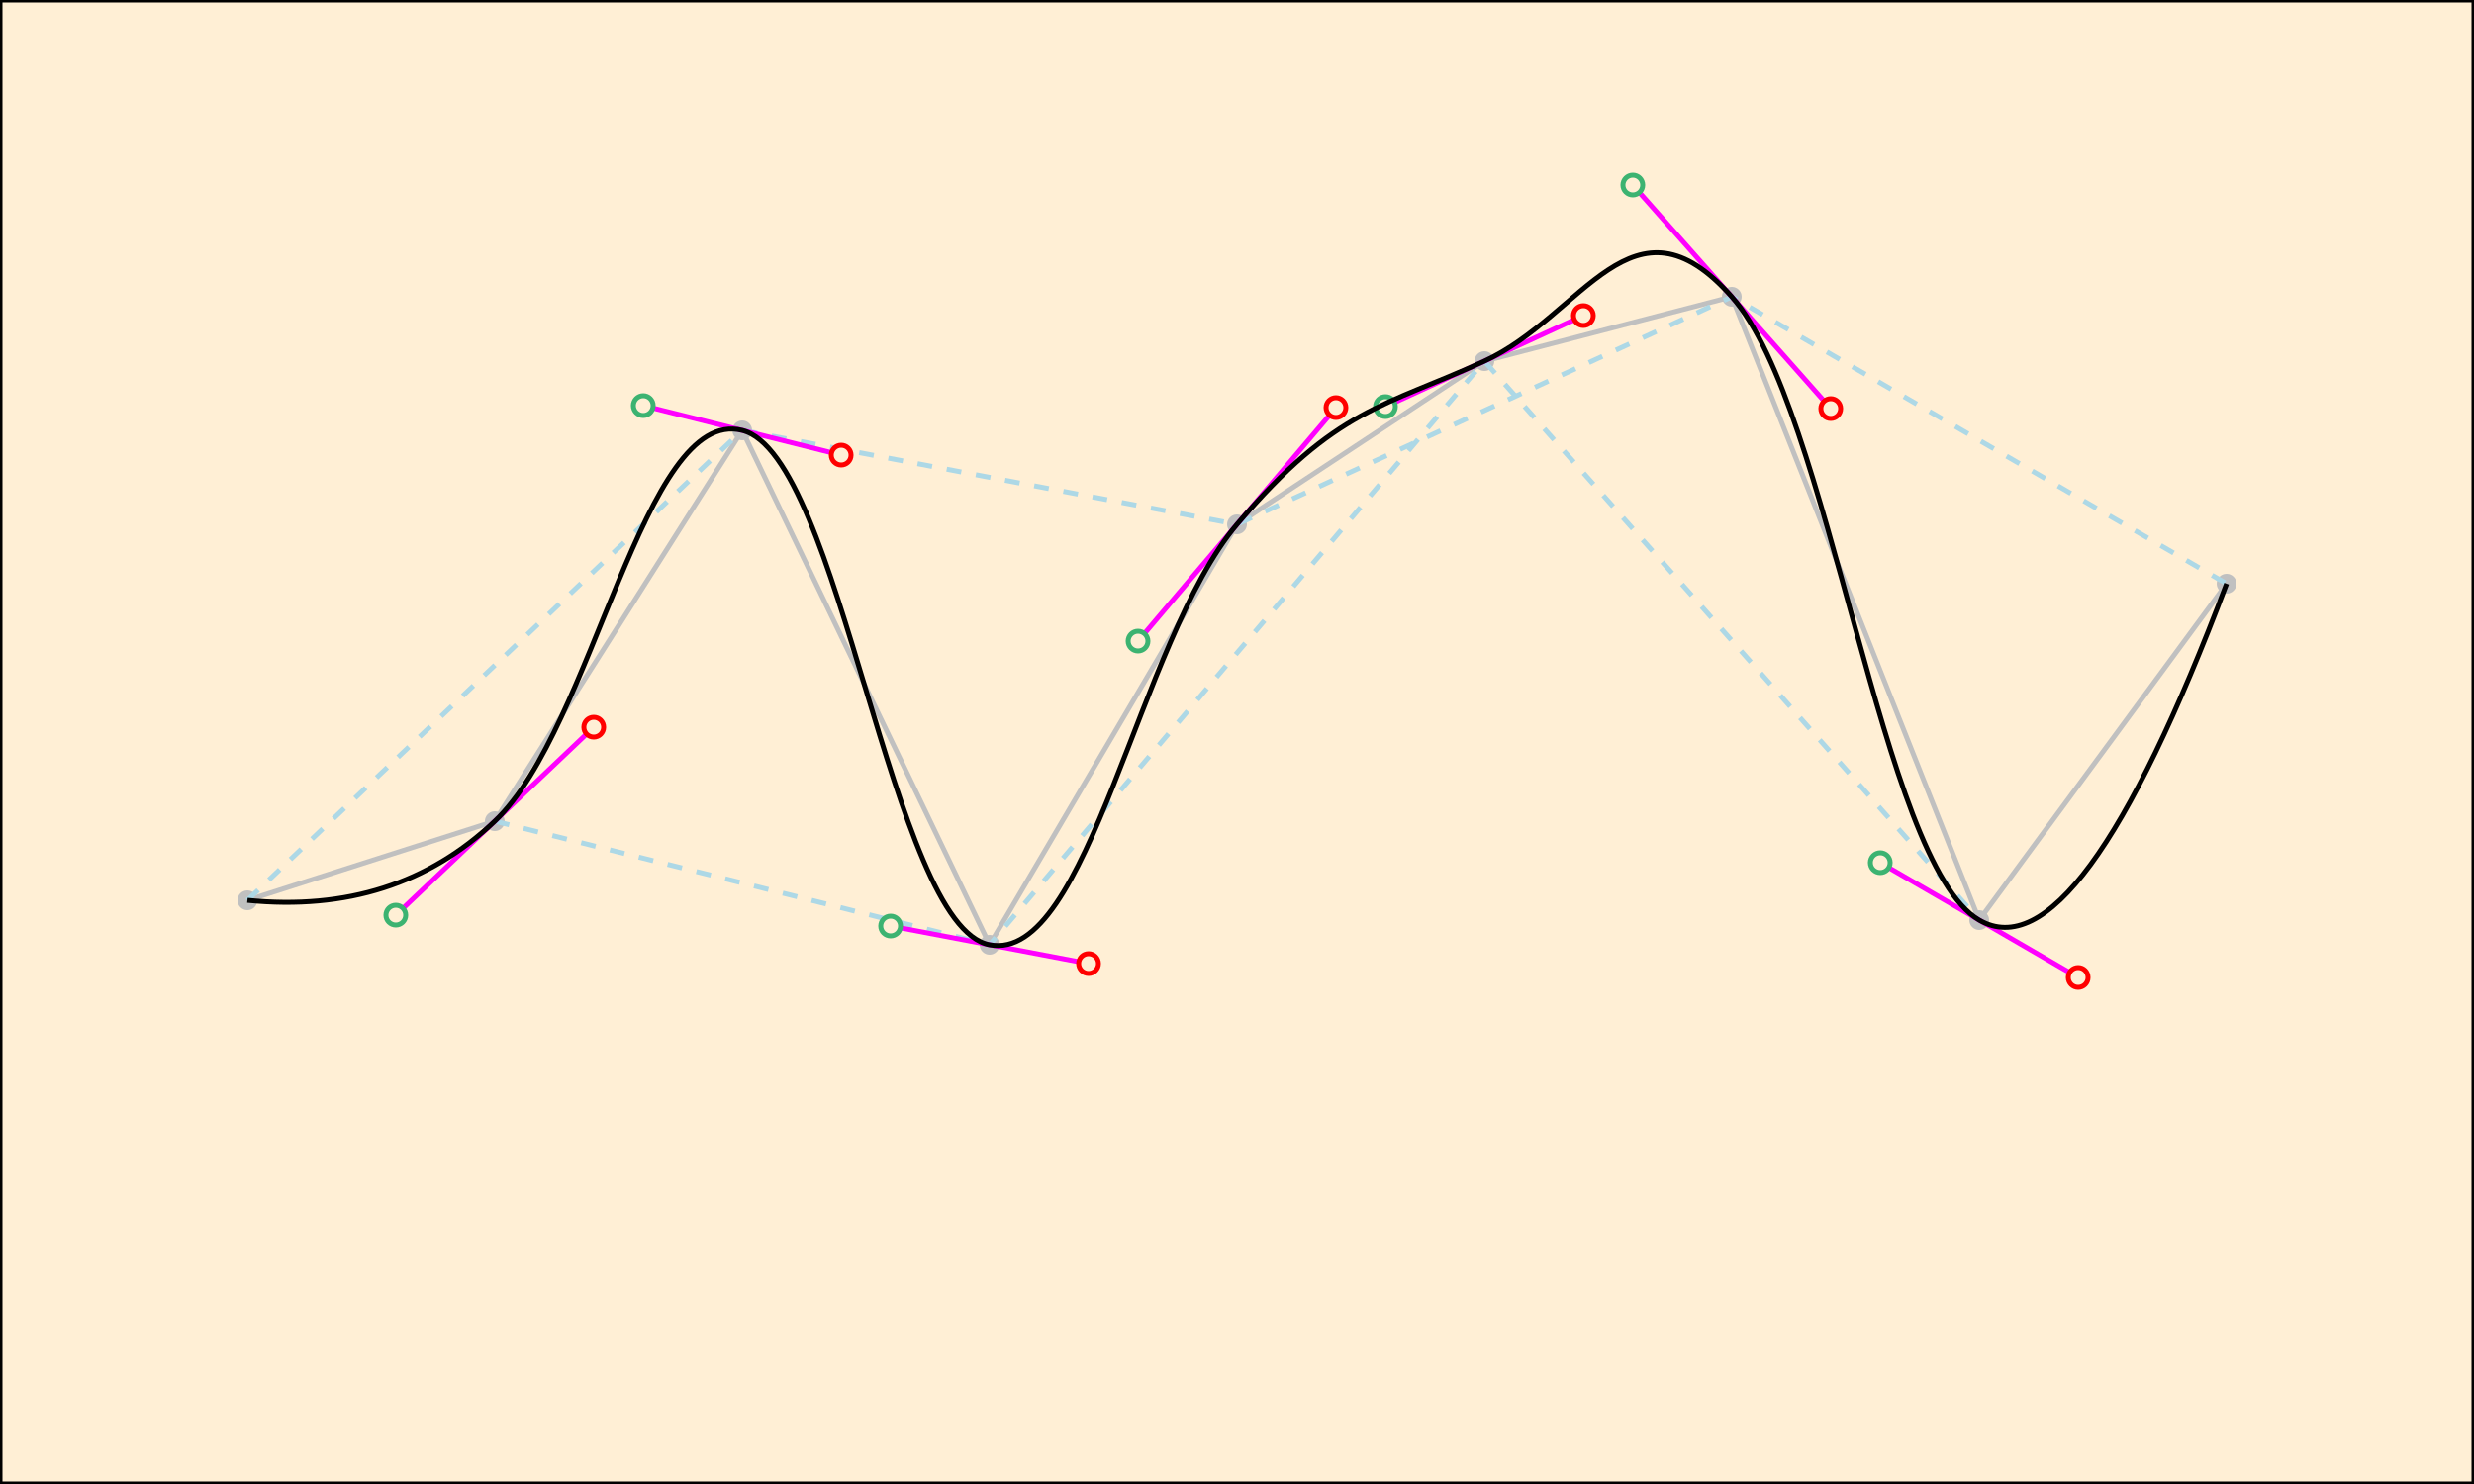
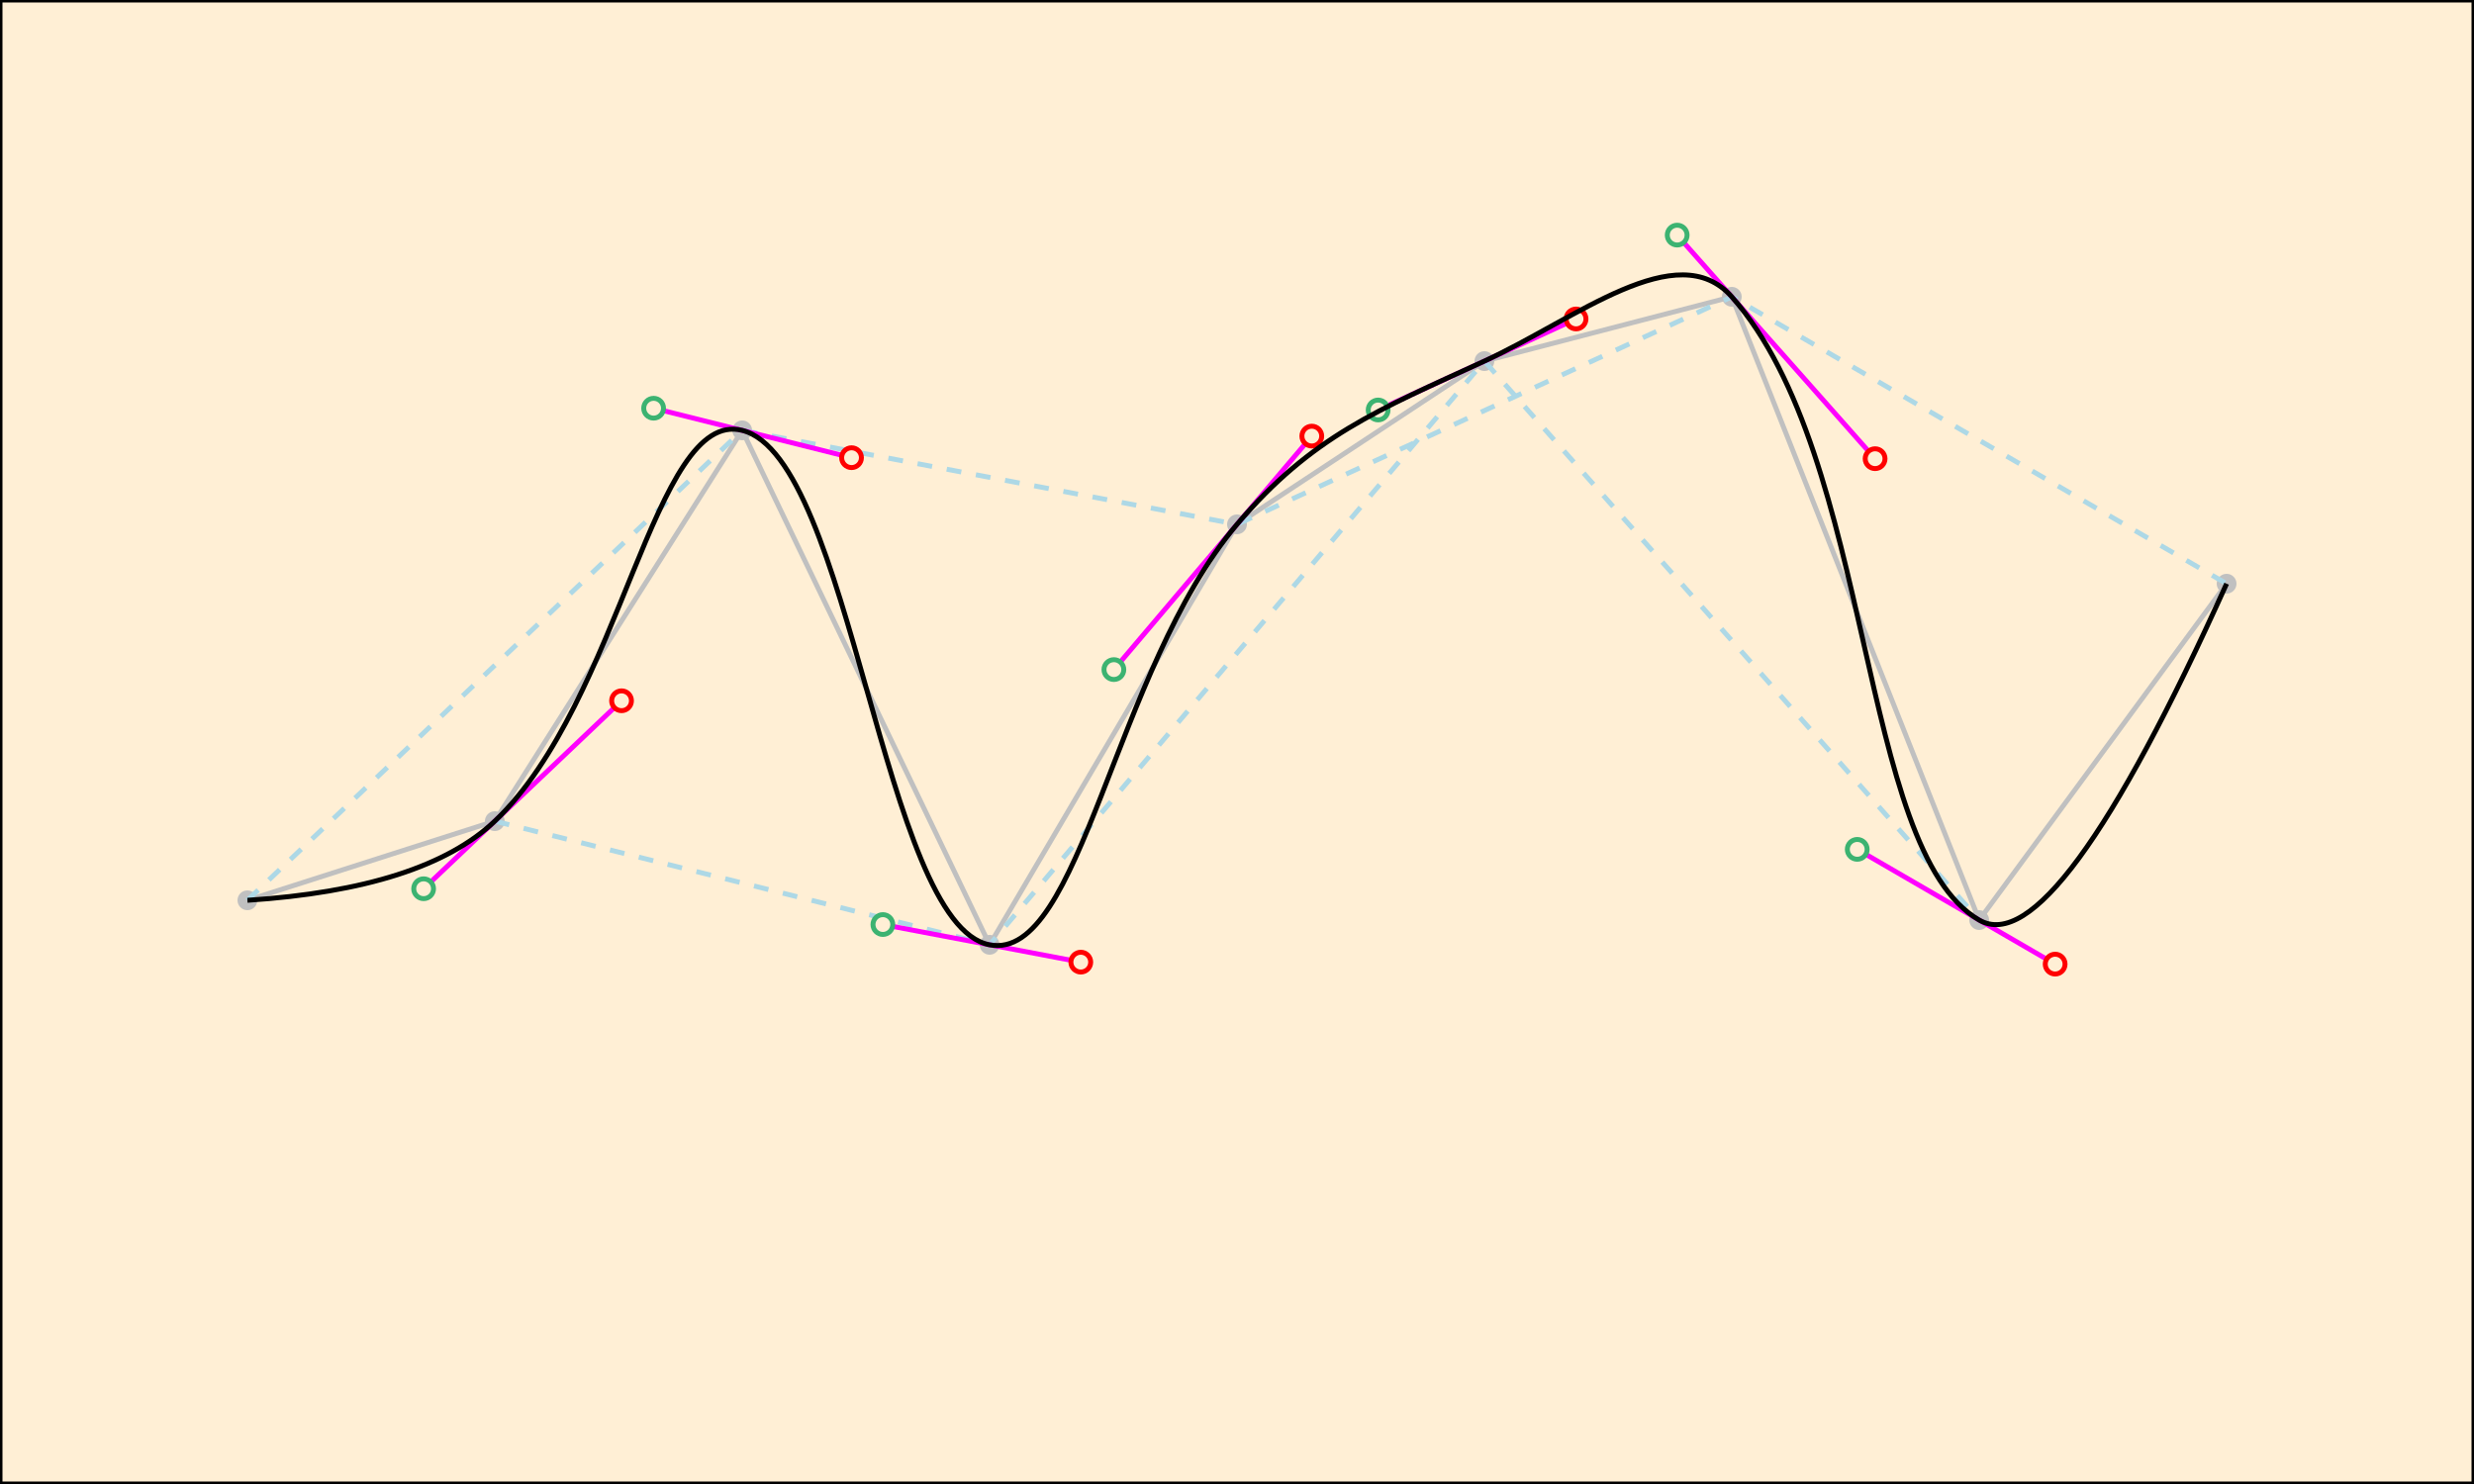
<svg xmlns="http://www.w3.org/2000/svg" width="1000" height="600" viewBox="0 0 500 300">
  <style type="text/css">
            .mainLine {
                fill: none;
                stroke: silver;
                stroke-width: 1;
            }
            .mainCircle {
                fill: silver;
            }
            .alternatingLine {
                fill: none;
                stroke: lightblue;
                stroke-width: 1;
                stroke-dasharray: 3 3;
            }
            .anchorLine {
                stroke: magenta;
                stroke-width: 1;
            }
            .anchorCircle1 {
                stroke: mediumseagreen;
                stroke-width: 1;
                fill: papayawhip;
            }
            .anchorCircle2 {
                stroke: red;
                stroke-width: 1;
                fill: papayawhip;
            }</style>
  <g>
    <rect x="0" y="0" width="500" height="300" stroke="black" stroke-width="1" fill="papayawhip" />
    <circle class="mainCircle" cx="50" cy="182" r="2" />
    <circle class="mainCircle" cx="100" cy="166" r="2" />
    <circle class="mainCircle" cx="150" cy="87" r="2" />
    <circle class="mainCircle" cx="200" cy="191" r="2" />
    <circle class="mainCircle" cx="250" cy="106" r="2" />
    <circle class="mainCircle" cx="300" cy="73" r="2" />
    <circle class="mainCircle" cx="350" cy="60" r="2" />
    <circle class="mainCircle" cx="400" cy="186" r="2" />
    <circle class="mainCircle" cx="450" cy="118" r="2" />
    <polyline class="mainLine" points="50,182 100,166 150,87 200,191 250,106 300,73 350,60 400,186 450,118" />
    <polyline class="alternatingLine" points="100,166 200,191 300,73 400,186" />
    <polyline class="alternatingLine" points="50,182 150,87 250,106 350,60 450,118" />
-     <line class="anchorLine" x1="80" y1="185" x2="120" y2="147" />
-     <circle class="anchorCircle1" cx="80" cy="185" r="2" />
-     <circle class="anchorCircle2" cx="120" cy="147" r="2" />
-     <line class="anchorLine" x1="130" y1="82" x2="170" y2="92" />
-     <circle class="anchorCircle1" cx="130" cy="82" r="2" />
-     <circle class="anchorCircle2" cx="170" cy="92" r="2" />
-     <line class="anchorLine" x1="180" y1="187.2" x2="220" y2="194.8" />
-     <circle class="anchorCircle1" cx="180" cy="187.2" r="2" />
-     <circle class="anchorCircle2" cx="220" cy="194.8" r="2" />
-     <line class="anchorLine" x1="230" y1="129.6" x2="270" y2="82.4" />
-     <circle class="anchorCircle1" cx="230" cy="129.6" r="2" />
-     <circle class="anchorCircle2" cx="270" cy="82.4" r="2" />
-     <line class="anchorLine" x1="280" y1="82.2" x2="320" y2="63.8" />
-     <circle class="anchorCircle1" cx="280" cy="82.2" r="2" />
-     <circle class="anchorCircle2" cx="320" cy="63.8" r="2" />
-     <line class="anchorLine" x1="330" y1="37.4" x2="370" y2="82.6" />
-     <circle class="anchorCircle1" cx="330" cy="37.4" r="2" />
-     <circle class="anchorCircle2" cx="370" cy="82.6" r="2" />
-     <line class="anchorLine" x1="380" y1="174.4" x2="420" y2="197.6" />
-     <circle class="anchorCircle1" cx="380" cy="174.4" r="2" />
-     <circle class="anchorCircle2" cx="420" cy="197.6" r="2" />
-     <path d="M50,182 Q80,185 100,166 C120,147 130,82 150,87 C170,92 180,187.2 200,191 C220,194.8 230,129.6 250,106 C270,82.4 280,82.2 300,73 C320,63.8 330,37.4 350,60 C370,82.6 380,174.4 400,186 Q420,197.6 450,118" stroke="black" stroke-width="1" fill="none" />
+     <line class="anchorLine" x1="85.616" y1="179.665" x2="125.616" y2="141.665" />
+     <circle class="anchorCircle1" cx="85.616" cy="179.665" r="2" />
+     <circle class="anchorCircle2" cx="125.616" cy="141.665" r="2" />
+     <line class="anchorLine" x1="132.097" y1="82.524" x2="172.097" y2="92.524" />
+     <circle class="anchorCircle1" cx="132.097" cy="82.524" r="2" />
+     <circle class="anchorCircle2" cx="172.097" cy="92.524" r="2" />
+     <line class="anchorLine" x1="178.432" y1="186.902" x2="218.432" y2="194.502" />
+     <circle class="anchorCircle1" cx="178.432" cy="186.902" r="2" />
+     <circle class="anchorCircle2" cx="218.432" cy="194.502" r="2" />
+     <line class="anchorLine" x1="225.117" y1="135.362" x2="265.117" y2="88.162" />
+     <circle class="anchorCircle1" cx="225.117" cy="135.362" r="2" />
+     <circle class="anchorCircle2" cx="265.117" cy="88.162" r="2" />
+     <line class="anchorLine" x1="278.522" y1="82.88" x2="318.522" y2="64.48" />
+     <circle class="anchorCircle1" cx="278.522" cy="82.88" r="2" />
+     <circle class="anchorCircle2" cx="318.522" cy="64.48" r="2" />
+     <line class="anchorLine" x1="338.962" y1="47.527" x2="378.962" y2="92.727" />
+     <circle class="anchorCircle1" cx="338.962" cy="47.527" r="2" />
+     <circle class="anchorCircle2" cx="378.962" cy="92.727" r="2" />
+     <line class="anchorLine" x1="375.349" y1="171.702" x2="415.349" y2="194.902" />
+     <circle class="anchorCircle1" cx="375.349" cy="171.702" r="2" />
+     <circle class="anchorCircle2" cx="415.349" cy="194.902" r="2" />
+     <path d="M50,182 Q85.616,179.665 100,166 C125.616,141.665 132.097,82.524 150,87 C172.097,92.524 178.432,186.902 200,191 C218.432,194.502 225.117,135.362 250,106 C265.117,88.162 278.522,82.88 300,73 C318.522,64.48 338.962,47.527 350,60 C378.962,92.727 375.349,171.702 400,186 Q415.349,194.902 450,118" stroke="black" stroke-width="1" fill="none" />
  </g>
</svg>
